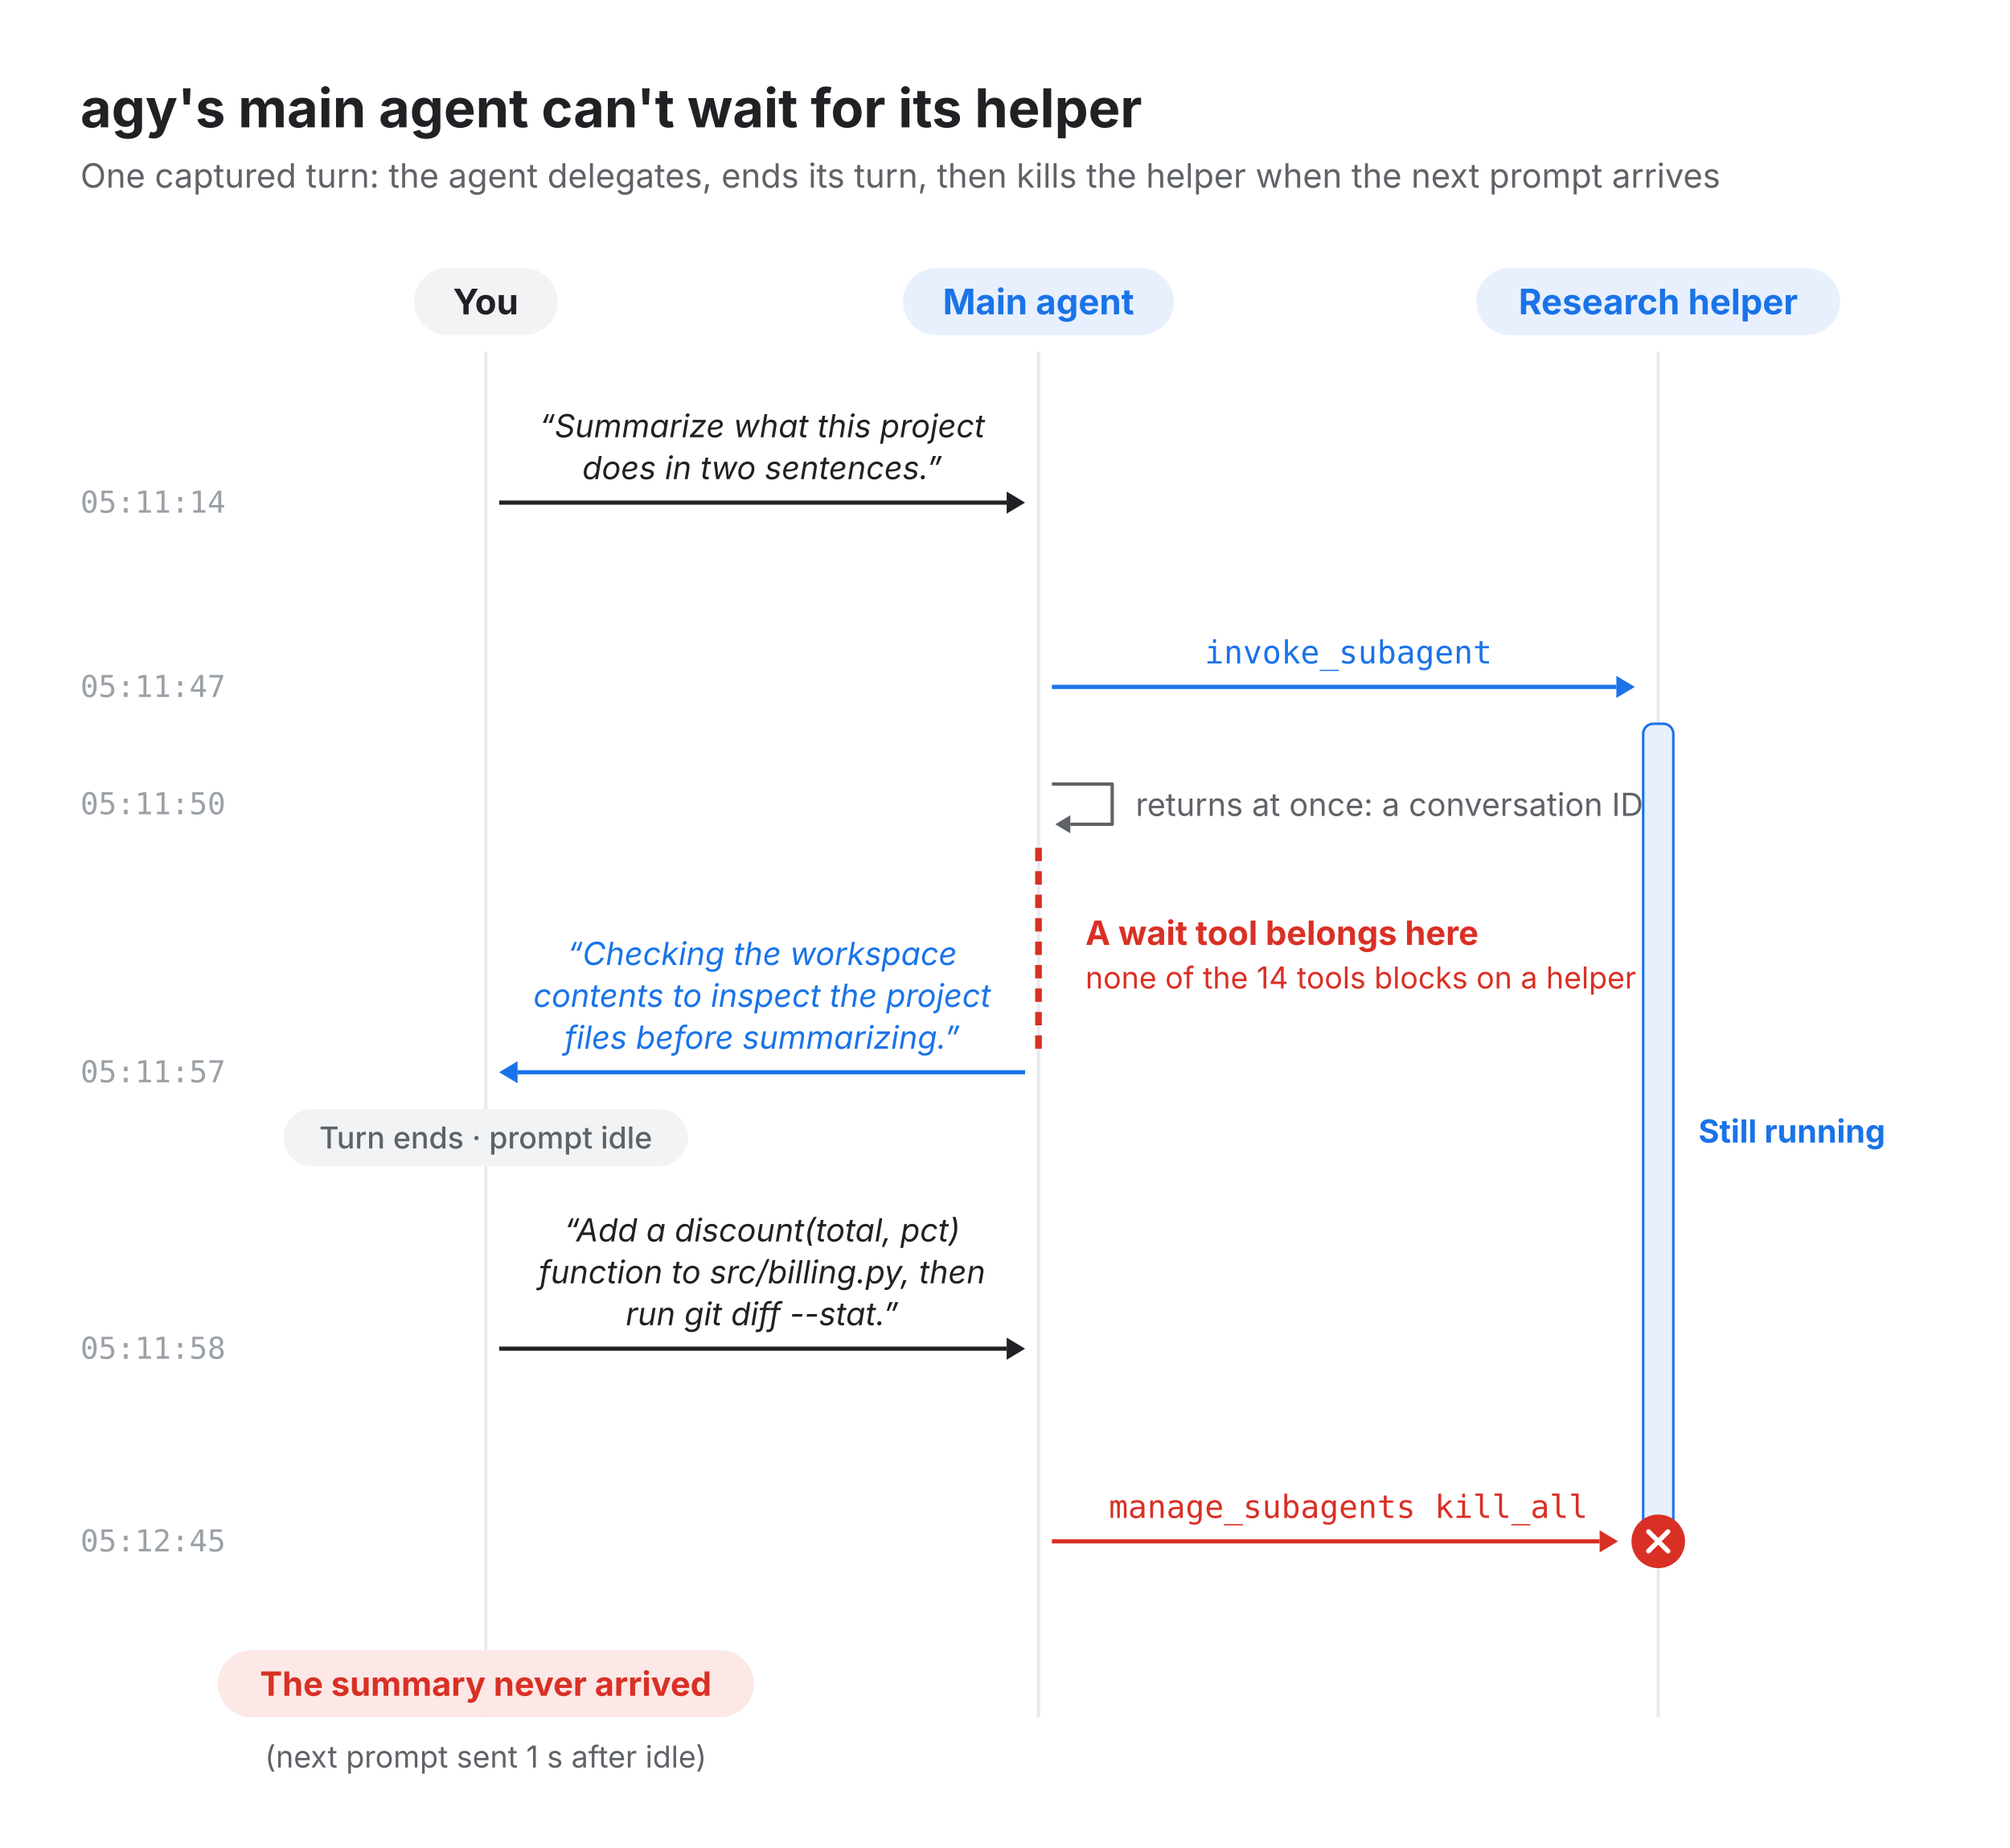
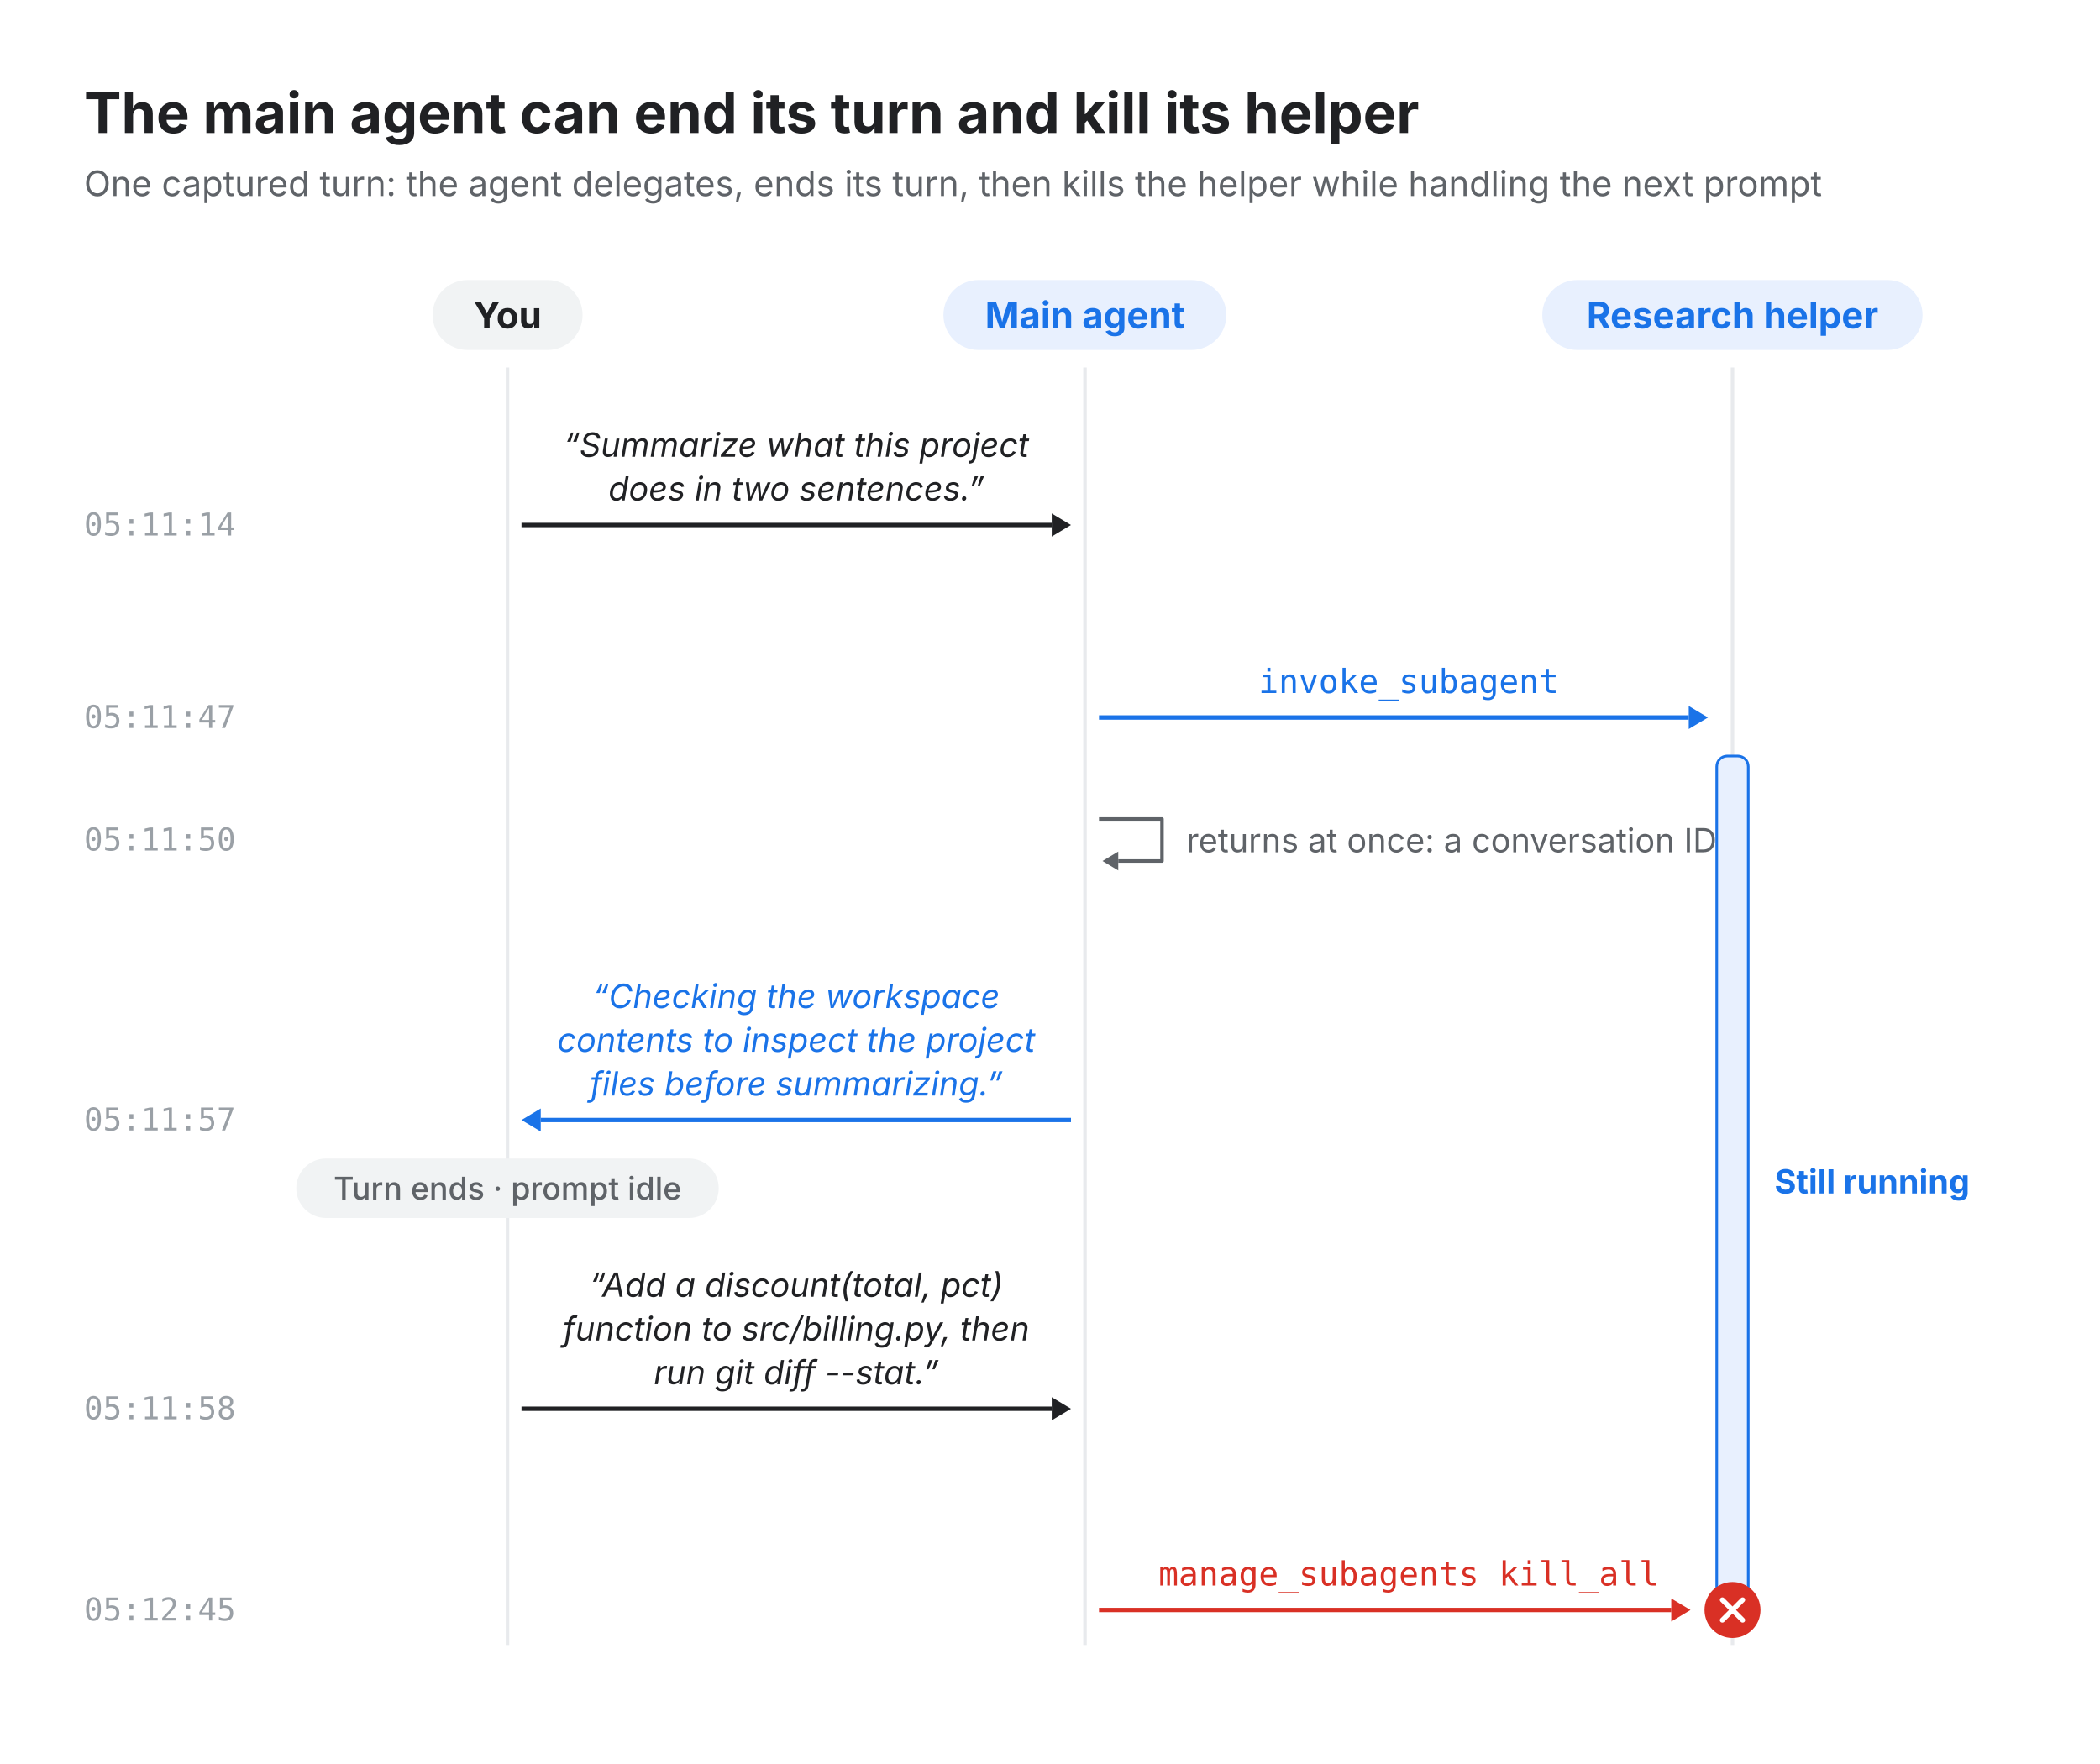
- <svg xmlns="http://www.w3.org/2000/svg" viewBox="0 0 1200 1103" width="1200" height="1103">
-   <rect width="1200" height="1103" fill="#ffffff" />
-   <text x="48.0" y="76.0" font-family="Inter, 'Helvetica Neue', Arial, sans-serif" font-size="32" font-weight="700" fill="#202124" text-anchor="start">agy's main agent can't wait for its helper</text>
-   <text x="48.0" y="112.0" font-family="Inter, 'Helvetica Neue', Arial, sans-serif" font-size="20" font-weight="400" fill="#5f6368" text-anchor="start">One captured turn: the agent delegates, ends its turn, then kills the helper when the next prompt arrives</text>
+ <svg xmlns="http://www.w3.org/2000/svg" viewBox="0 0 1200 1008" width="1200" height="1008">
+   <rect width="1200" height="1008" fill="#ffffff" />
+   <text x="48.0" y="76.0" font-family="Inter, 'Helvetica Neue', Arial, sans-serif" font-size="32" font-weight="700" fill="#202124" text-anchor="start">The main agent can end its turn and kill its helper</text>
+   <text x="48.0" y="112.0" font-family="Inter, 'Helvetica Neue', Arial, sans-serif" font-size="20" font-weight="400" fill="#5f6368" text-anchor="start">One captured turn: the agent delegates, ends its turn, then kills the helper while handling the next prompt</text>
  <rect x="247.2" y="160.0" width="85.7" height="40.0" rx="20.0" fill="#f1f3f4" />
  <text x="290.0" y="187.6" font-family="Inter, 'Helvetica Neue', Arial, sans-serif" font-size="21" font-weight="700" fill="#202124" text-anchor="middle">You</text>
  <rect x="539.1" y="160.0" width="161.7" height="40.0" rx="20.0" fill="#e8f0fe" />
  <text x="620.0" y="187.6" font-family="Inter, 'Helvetica Neue', Arial, sans-serif" font-size="21" font-weight="700" fill="#1a73e8" text-anchor="middle">Main agent</text>
  <rect x="881.3" y="160.0" width="217.3" height="40.0" rx="20.0" fill="#e8f0fe" />
  <text x="990.0" y="187.6" font-family="Inter, 'Helvetica Neue', Arial, sans-serif" font-size="21" font-weight="700" fill="#1a73e8" text-anchor="middle">Research helper</text>
-   <line x1="290.0" y1="210.0" x2="290.0" y2="1025.0" stroke="#e8eaed" stroke-width="2" stroke-linecap="butt" />
-   <line x1="620.0" y1="210.0" x2="620.0" y2="1025.0" stroke="#e8eaed" stroke-width="2" stroke-linecap="butt" />
-   <line x1="990.0" y1="210.0" x2="990.0" y2="1025.0" stroke="#e8eaed" stroke-width="2" stroke-linecap="butt" />
+   <line x1="290.0" y1="210.0" x2="290.0" y2="940.0" stroke="#e8eaed" stroke-width="2" stroke-linecap="butt" />
+   <line x1="620.0" y1="210.0" x2="620.0" y2="940.0" stroke="#e8eaed" stroke-width="2" stroke-linecap="butt" />
+   <line x1="990.0" y1="210.0" x2="990.0" y2="940.0" stroke="#e8eaed" stroke-width="2" stroke-linecap="butt" />
  <rect x="981.0" y="432.0" width="18.0" height="488.0" rx="6" fill="#e8f0fe" stroke="#1a73e8" stroke-width="1.5" />
  <text x="1014.0" y="682.0" font-family="Inter, 'Helvetica Neue', Arial, sans-serif" font-size="19" font-weight="700" fill="#1a73e8" text-anchor="start">Still running</text>
  <text x="48.0" y="306.0" font-family="'JetBrains Mono', Menlo, monospace" font-size="18" font-weight="400" fill="#9aa0a6" text-anchor="start">05:11:14</text>
  <text x="455.0" y="261.0" font-family="Inter, 'Helvetica Neue', Arial, sans-serif" font-size="19" font-weight="400" fill="#202124" text-anchor="middle" font-style="italic">“Summarize what this project</text>
  <text x="455.0" y="286.0" font-family="Inter, 'Helvetica Neue', Arial, sans-serif" font-size="19" font-weight="400" fill="#202124" text-anchor="middle" font-style="italic">does in two sentences.”</text>
  <path d="M298.0,300.0 L601.0,300.0" fill="none" stroke="#202124" stroke-width="2.5" stroke-linecap="butt" stroke-linejoin="round" />
  <polygon points="612.0,300.0 601.0,306.6 601.0,293.4" fill="#202124" />
  <text x="48.0" y="416.0" font-family="'JetBrains Mono', Menlo, monospace" font-size="18" font-weight="400" fill="#9aa0a6" text-anchor="start">05:11:47</text>
  <text x="805.0" y="396.0" font-family="'JetBrains Mono', Menlo, monospace" font-size="19" font-weight="400" fill="#1a73e8" text-anchor="middle">invoke_subagent</text>
  <path d="M628.0,410.0 L965.0,410.0" fill="none" stroke="#1a73e8" stroke-width="2.5" stroke-linecap="butt" stroke-linejoin="round" />
  <polygon points="976.0,410.0 965.0,416.6 965.0,403.4" fill="#1a73e8" />
  <text x="48.0" y="486.0" font-family="'JetBrains Mono', Menlo, monospace" font-size="18" font-weight="400" fill="#9aa0a6" text-anchor="start">05:11:50</text>
  <path d="M628.0,468.0 L664.0,468.0 L664.0,492.0 L639.0,492.0" fill="none" stroke="#5f6368" stroke-width="2" stroke-linecap="butt" stroke-linejoin="round" />
  <polygon points="630.0,492.0 639.0,486.6 639.0,497.4" fill="#5f6368" />
  <text x="678.0" y="487.0" font-family="Inter, 'Helvetica Neue', Arial, sans-serif" font-size="19" font-weight="400" fill="#5f6368" text-anchor="start">returns at once: a conversation ID</text>
-   <line x1="620.0" y1="506.0" x2="620.0" y2="630.0" stroke="#d93025" stroke-width="4" stroke-linecap="butt" stroke-dasharray="8 6" />
-   <text x="648.0" y="564.0" font-family="Inter, 'Helvetica Neue', Arial, sans-serif" font-size="20" font-weight="700" fill="#d93025" text-anchor="start">A wait tool belongs here</text>
-   <text x="648.0" y="590.0" font-family="Inter, 'Helvetica Neue', Arial, sans-serif" font-size="18" font-weight="400" fill="#d93025" text-anchor="start">none of the 14 tools blocks on a helper</text>
  <text x="48.0" y="646.0" font-family="'JetBrains Mono', Menlo, monospace" font-size="18" font-weight="400" fill="#9aa0a6" text-anchor="start">05:11:57</text>
  <text x="455.0" y="576.0" font-family="Inter, 'Helvetica Neue', Arial, sans-serif" font-size="19" font-weight="400" fill="#1a73e8" text-anchor="middle" font-style="italic">“Checking the workspace</text>
  <text x="455.0" y="601.0" font-family="Inter, 'Helvetica Neue', Arial, sans-serif" font-size="19" font-weight="400" fill="#1a73e8" text-anchor="middle" font-style="italic">contents to inspect the project</text>
  <text x="455.0" y="626.0" font-family="Inter, 'Helvetica Neue', Arial, sans-serif" font-size="19" font-weight="400" fill="#1a73e8" text-anchor="middle" font-style="italic">files before summarizing.”</text>
  <path d="M612.0,640.0 L309.0,640.0" fill="none" stroke="#1a73e8" stroke-width="2.5" stroke-linecap="butt" stroke-linejoin="round" />
  <polygon points="298.0,640.0 309.0,633.4 309.0,646.6" fill="#1a73e8" />
  <rect x="169.3" y="662.0" width="241.4" height="34.0" rx="17.0" fill="#f1f3f4" />
  <text x="290.0" y="685.5" font-family="Inter, 'Helvetica Neue', Arial, sans-serif" font-size="18" font-weight="500" fill="#5f6368" text-anchor="middle">Turn ends · prompt idle</text>
  <text x="48.0" y="811.0" font-family="'JetBrains Mono', Menlo, monospace" font-size="18" font-weight="400" fill="#9aa0a6" text-anchor="start">05:11:58</text>
  <text x="455.0" y="741.0" font-family="Inter, 'Helvetica Neue', Arial, sans-serif" font-size="19" font-weight="400" fill="#202124" text-anchor="middle" font-style="italic">“Add a discount(total, pct)</text>
  <text x="455.0" y="766.0" font-family="Inter, 'Helvetica Neue', Arial, sans-serif" font-size="19" font-weight="400" fill="#202124" text-anchor="middle" font-style="italic">function to src/billing.py, then</text>
  <text x="455.0" y="791.0" font-family="Inter, 'Helvetica Neue', Arial, sans-serif" font-size="19" font-weight="400" fill="#202124" text-anchor="middle" font-style="italic">run git diff --stat.”</text>
  <path d="M298.0,805.0 L601.0,805.0" fill="none" stroke="#202124" stroke-width="2.5" stroke-linecap="butt" stroke-linejoin="round" />
  <polygon points="612.0,805.0 601.0,811.6 601.0,798.4" fill="#202124" />
  <text x="48.0" y="926.0" font-family="'JetBrains Mono', Menlo, monospace" font-size="18" font-weight="400" fill="#9aa0a6" text-anchor="start">05:12:45</text>
  <text x="805.0" y="906.0" font-family="'JetBrains Mono', Menlo, monospace" font-size="19" font-weight="400" fill="#d93025" text-anchor="middle">manage_subagents kill_all</text>
  <path d="M628.0,920.0 L955.0,920.0" fill="none" stroke="#d93025" stroke-width="2.5" stroke-linecap="butt" stroke-linejoin="round" />
  <polygon points="966.0,920.0 955.0,926.6 955.0,913.4" fill="#d93025" />
  <circle cx="990.0" cy="920.0" r="16" fill="#d93025" />
  <path d="M984.2,914.2 L995.8,925.8 M995.8,914.2 L984.2,925.8" fill="none" stroke="#fff" stroke-width="2.844" stroke-linecap="round" stroke-linejoin="round" />
-   <rect x="130.0" y="985.0" width="320.1" height="40.0" rx="20.0" fill="#fce8e6" />
-   <text x="290.0" y="1012.2" font-family="Inter, 'Helvetica Neue', Arial, sans-serif" font-size="20" font-weight="700" fill="#d93025" text-anchor="middle">The summary never arrived</text>
-   <text x="290.0" y="1055.0" font-family="Inter, 'Helvetica Neue', Arial, sans-serif" font-size="18" font-weight="400" fill="#5f6368" text-anchor="middle">(next prompt sent 1 s after idle)</text>
</svg>
